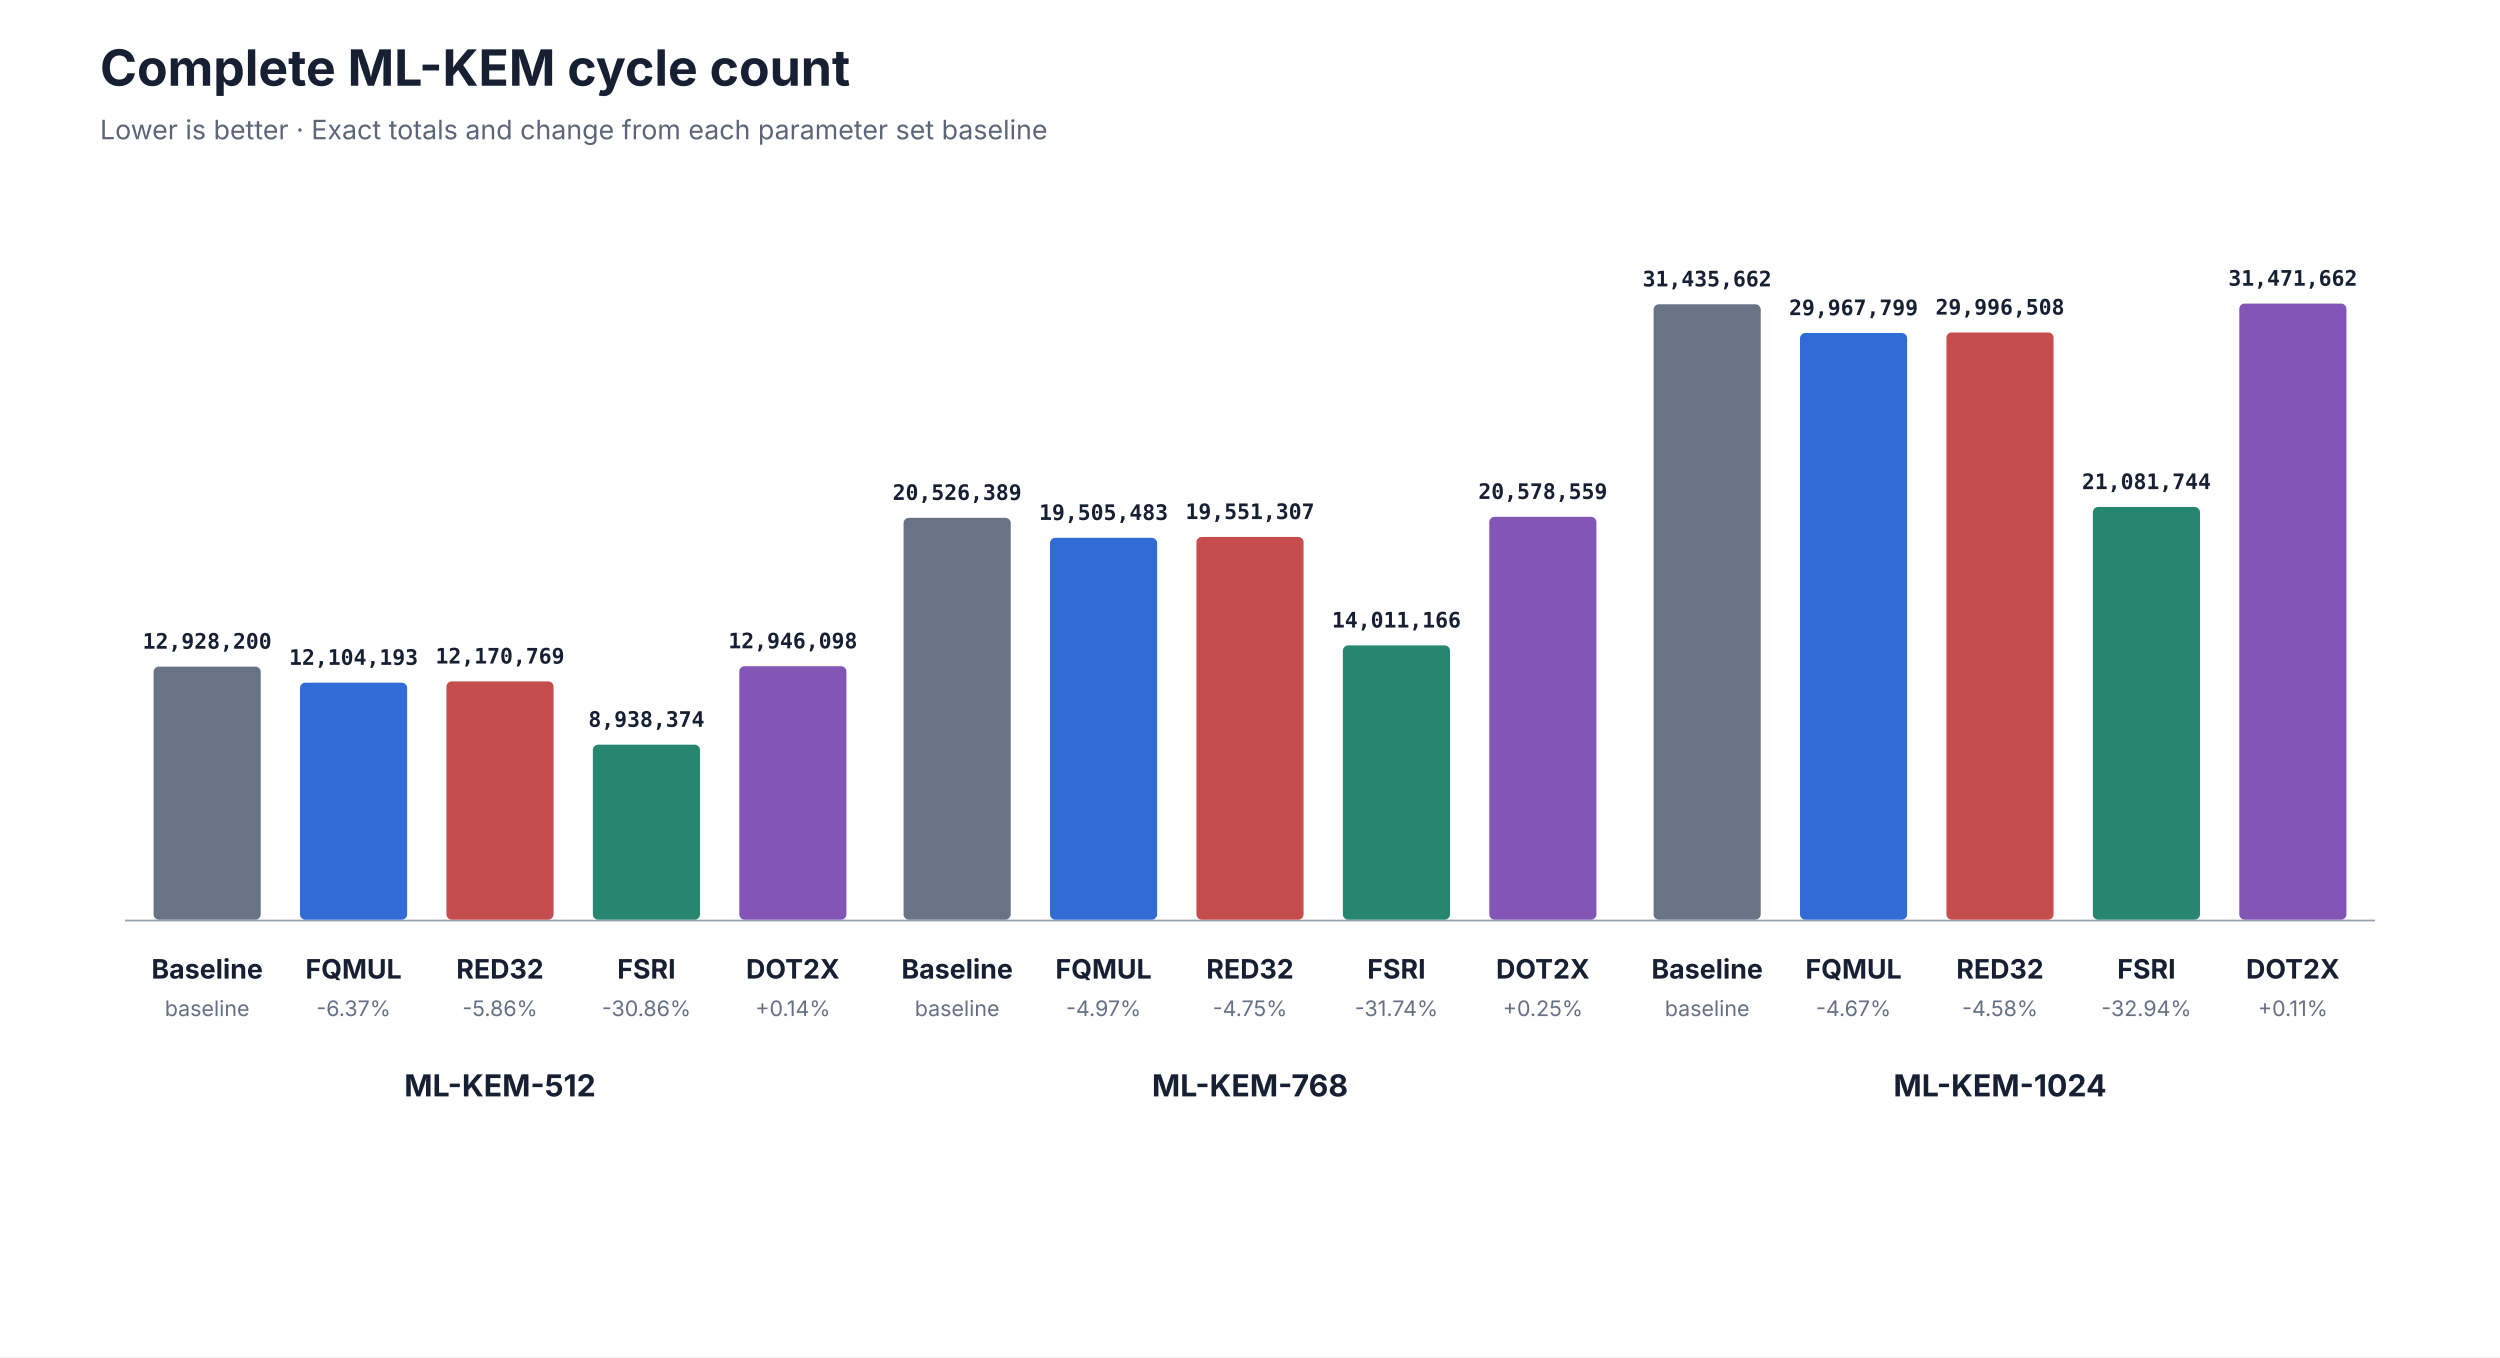
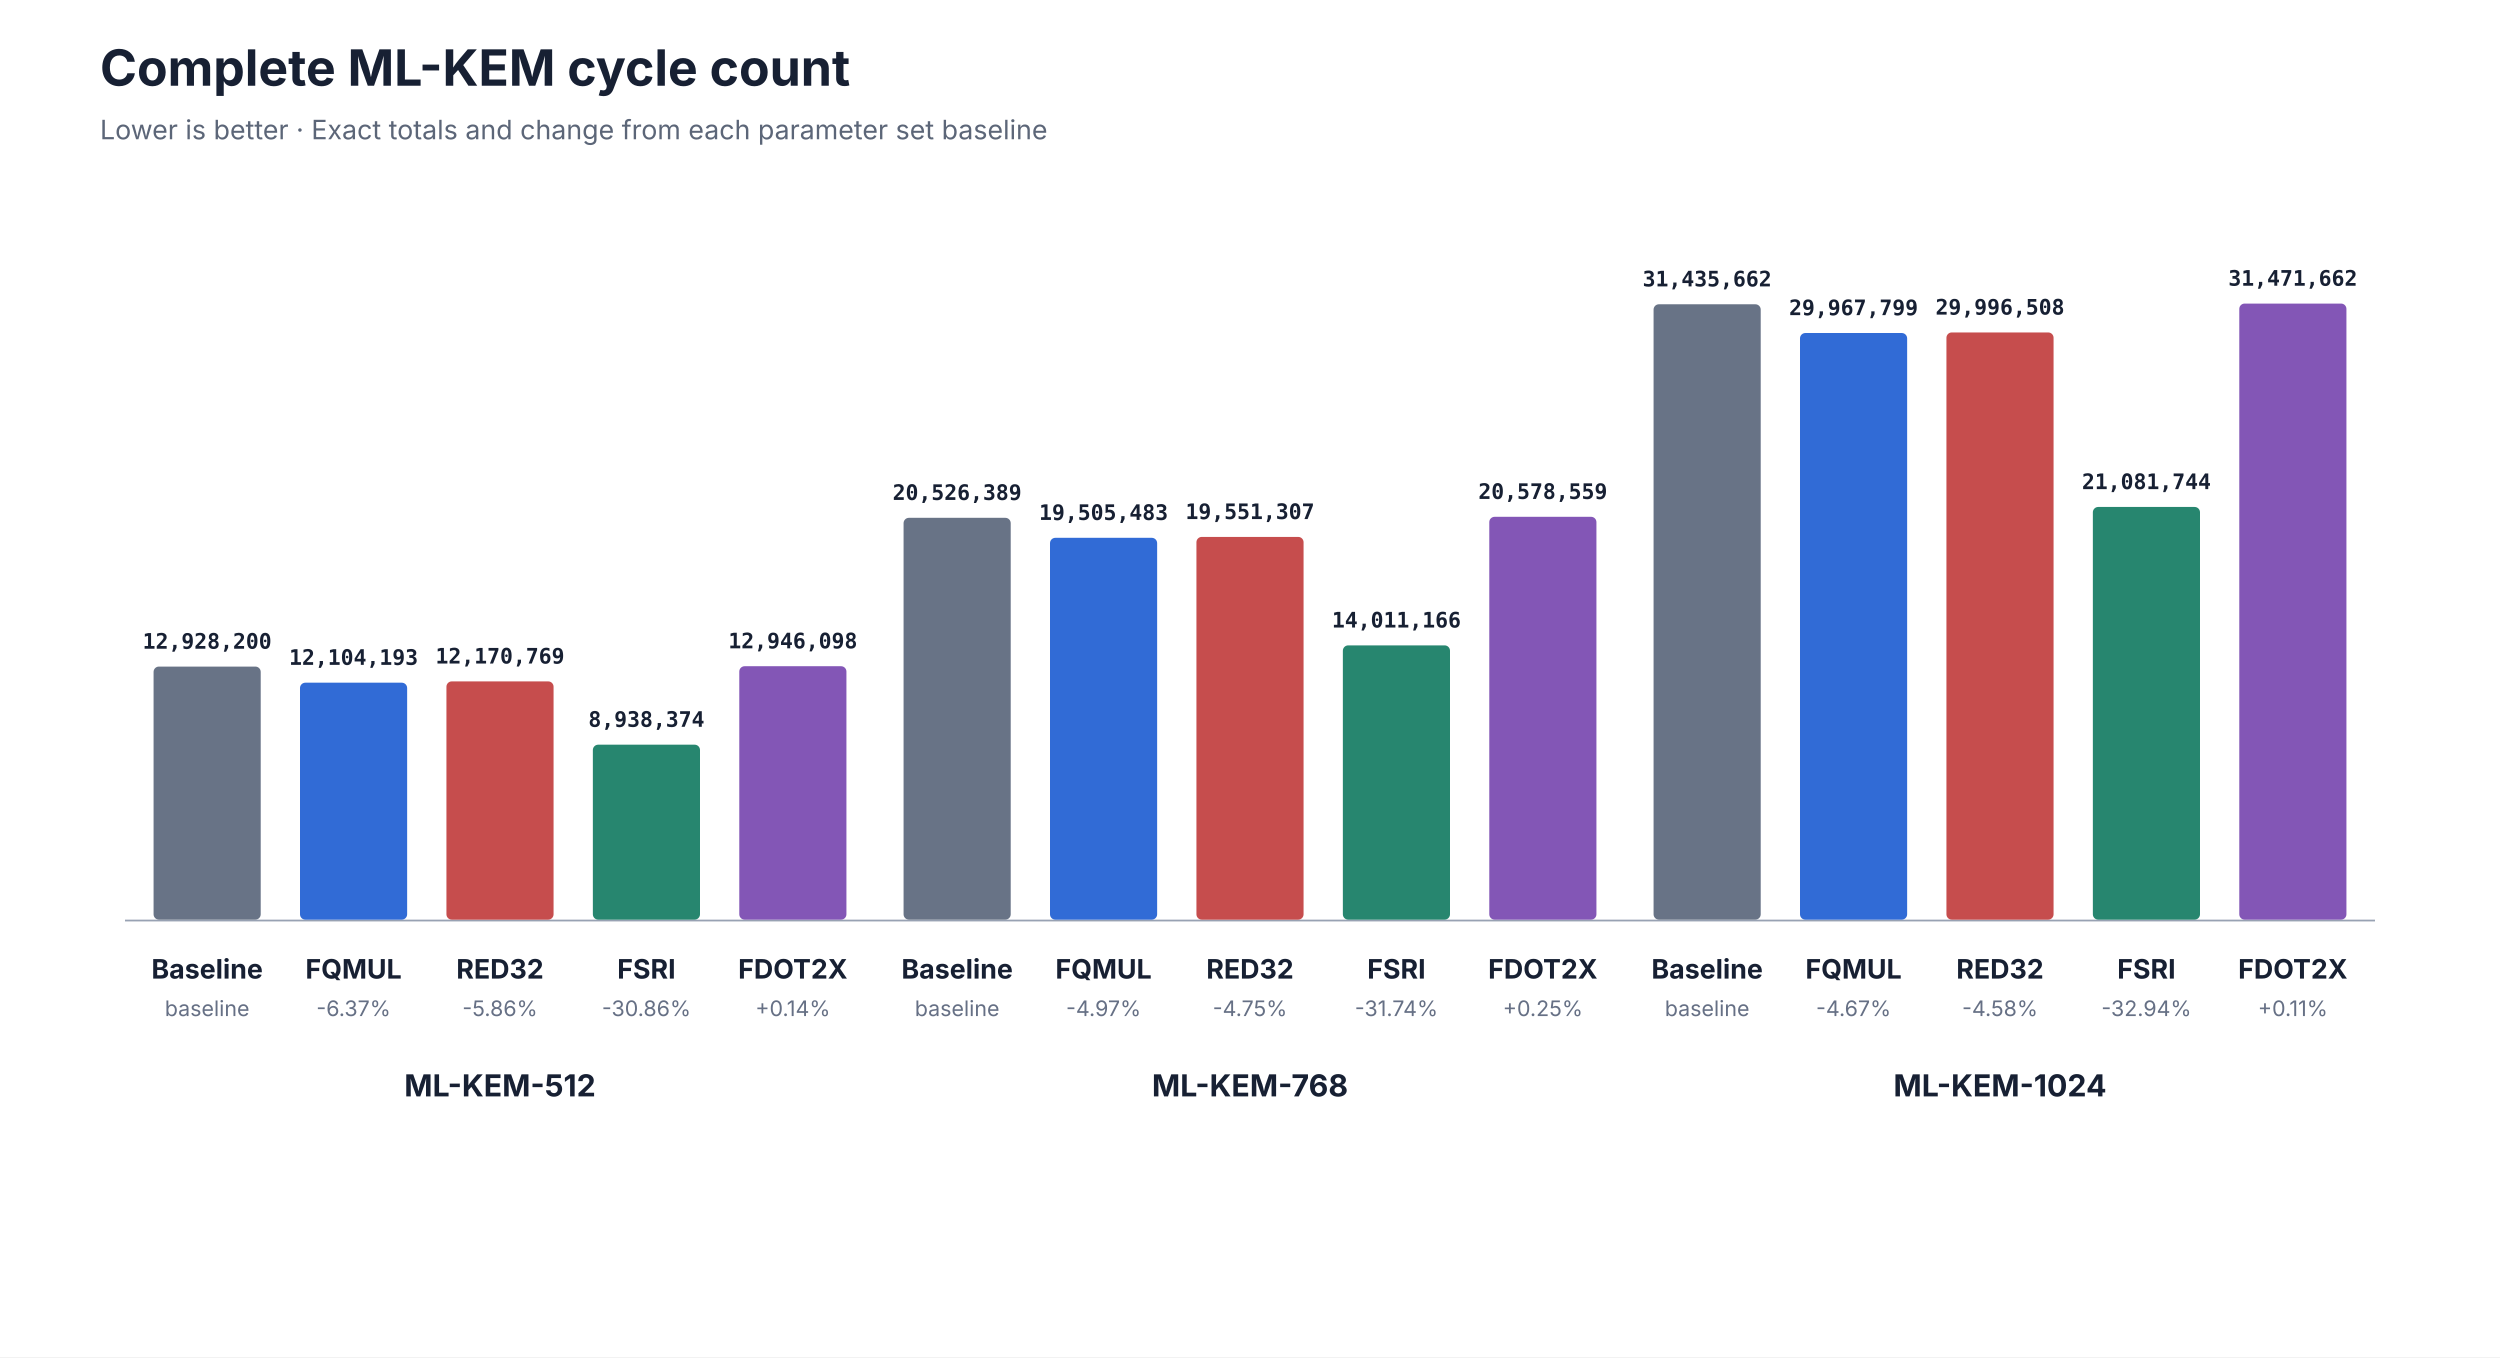
<svg xmlns="http://www.w3.org/2000/svg" width="1400" height="760" viewBox="0 0 1400 760" role="img" aria-labelledby="title desc">
  <rect width="1400" height="760" fill="white" />
  <style>text{font-family:system-ui,-apple-system,BlinkMacSystemFont,"Segoe UI",sans-serif;fill:#172033}.title{font-size:28px;font-weight:700}.subtitle{font-size:15px;fill:#5c6678}.variant{font-size:15px;font-weight:650}.group{font-size:17px;font-weight:650}.value{font-family:ui-monospace,"SFMono-Regular",Consolas,monospace;font-size:12px;font-weight:650}.change{font-size:12px;fill:#667085}.pending{font-size:12px;font-weight:650;fill:#8992a3;letter-spacing:.04em}.note{font-size:13px;fill:#667085}</style>
  <text x="56" y="48" class="title">Complete ML-KEM cycle count</text>
  <text x="56" y="78" class="subtitle">Lower is better · Exact totals and change from each parameter set baseline</text>
  <path d="M70 515.5H1330" stroke="#98a2b3" stroke-width="1" />
  <rect x="86.00" y="373.28" width="60.00" height="141.72" rx="3" fill="#687386" />
  <text x="116.00" y="363.28" text-anchor="middle" class="value">12,928,200</text>
  <text x="116.00" y="548" text-anchor="middle" class="variant">Baseline</text>
  <text x="116.00" y="569" text-anchor="middle" class="change">baseline</text>
  <rect x="168.00" y="382.31" width="60.00" height="132.69" rx="3" fill="#316bd6" />
  <text x="198.00" y="372.31" text-anchor="middle" class="value">12,104,193</text>
  <text x="198.00" y="548" text-anchor="middle" class="variant">FQMUL</text>
  <text x="198.00" y="569" text-anchor="middle" class="change">-6.37%</text>
  <rect x="250.00" y="381.58" width="60.00" height="133.42" rx="3" fill="#c64d4d" />
  <text x="280.00" y="371.58" text-anchor="middle" class="value">12,170,769</text>
  <text x="280.00" y="548" text-anchor="middle" class="variant">RED32</text>
  <text x="280.00" y="569" text-anchor="middle" class="change">-5.86%</text>
  <rect x="332.00" y="417.02" width="60.00" height="97.98" rx="3" fill="#27866f" />
  <text x="362.00" y="407.02" text-anchor="middle" class="value">8,938,374</text>
  <text x="362.00" y="548" text-anchor="middle" class="variant">FSRI</text>
  <text x="362.00" y="569" text-anchor="middle" class="change">-30.86%</text>
  <rect x="414.00" y="373.08" width="60.00" height="141.92" rx="3" fill="#8356b6" />
  <text x="444.00" y="363.08" text-anchor="middle" class="value">12,946,098</text>
-   <text x="444.00" y="548" text-anchor="middle" class="variant">DOT2X</text>
+   <text x="444.00" y="548" text-anchor="middle" class="variant">FDOT2X</text>
  <text x="444.00" y="569" text-anchor="middle" class="change">+0.14%</text>
  <text x="280.00" y="614" text-anchor="middle" class="group">ML-KEM-512</text>
  <rect x="506.00" y="289.98" width="60.00" height="225.02" rx="3" fill="#687386" />
  <text x="536.00" y="279.98" text-anchor="middle" class="value">20,526,389</text>
  <text x="536.00" y="548" text-anchor="middle" class="variant">Baseline</text>
  <text x="536.00" y="569" text-anchor="middle" class="change">baseline</text>
  <rect x="588.00" y="301.18" width="60.00" height="213.82" rx="3" fill="#316bd6" />
  <text x="618.00" y="291.18" text-anchor="middle" class="value">19,505,483</text>
  <text x="618.00" y="548" text-anchor="middle" class="variant">FQMUL</text>
  <text x="618.00" y="569" text-anchor="middle" class="change">-4.97%</text>
  <rect x="670.00" y="300.67" width="60.00" height="214.33" rx="3" fill="#c64d4d" />
  <text x="700.00" y="290.67" text-anchor="middle" class="value">19,551,307</text>
  <text x="700.00" y="548" text-anchor="middle" class="variant">RED32</text>
  <text x="700.00" y="569" text-anchor="middle" class="change">-4.75%</text>
  <rect x="752.00" y="361.41" width="60.00" height="153.59" rx="3" fill="#27866f" />
  <text x="782.00" y="351.41" text-anchor="middle" class="value">14,011,166</text>
  <text x="782.00" y="548" text-anchor="middle" class="variant">FSRI</text>
  <text x="782.00" y="569" text-anchor="middle" class="change">-31.74%</text>
  <rect x="834.00" y="289.41" width="60.00" height="225.59" rx="3" fill="#8356b6" />
  <text x="864.00" y="279.41" text-anchor="middle" class="value">20,578,559</text>
-   <text x="864.00" y="548" text-anchor="middle" class="variant">DOT2X</text>
+   <text x="864.00" y="548" text-anchor="middle" class="variant">FDOT2X</text>
  <text x="864.00" y="569" text-anchor="middle" class="change">+0.25%</text>
  <text x="700.00" y="614" text-anchor="middle" class="group">ML-KEM-768</text>
  <rect x="926.00" y="170.39" width="60.00" height="344.61" rx="3" fill="#687386" />
  <text x="956.00" y="160.39" text-anchor="middle" class="value">31,435,662</text>
  <text x="956.00" y="548" text-anchor="middle" class="variant">Baseline</text>
  <text x="956.00" y="569" text-anchor="middle" class="change">baseline</text>
  <rect x="1008.00" y="186.49" width="60.00" height="328.51" rx="3" fill="#316bd6" />
  <text x="1038.00" y="176.49" text-anchor="middle" class="value">29,967,799</text>
  <text x="1038.00" y="548" text-anchor="middle" class="variant">FQMUL</text>
  <text x="1038.00" y="569" text-anchor="middle" class="change">-4.67%</text>
  <rect x="1090.00" y="186.17" width="60.00" height="328.83" rx="3" fill="#c64d4d" />
  <text x="1120.00" y="176.17" text-anchor="middle" class="value">29,996,508</text>
  <text x="1120.00" y="548" text-anchor="middle" class="variant">RED32</text>
  <text x="1120.00" y="569" text-anchor="middle" class="change">-4.58%</text>
  <rect x="1172.00" y="283.90" width="60.00" height="231.10" rx="3" fill="#27866f" />
  <text x="1202.00" y="273.90" text-anchor="middle" class="value">21,081,744</text>
  <text x="1202.00" y="548" text-anchor="middle" class="variant">FSRI</text>
  <text x="1202.00" y="569" text-anchor="middle" class="change">-32.94%</text>
  <rect x="1254.00" y="170.00" width="60.00" height="345.00" rx="3" fill="#8356b6" />
  <text x="1284.00" y="160.00" text-anchor="middle" class="value">31,471,662</text>
-   <text x="1284.00" y="548" text-anchor="middle" class="variant">DOT2X</text>
+   <text x="1284.00" y="548" text-anchor="middle" class="variant">FDOT2X</text>
  <text x="1284.00" y="569" text-anchor="middle" class="change">+0.11%</text>
  <text x="1120.00" y="614" text-anchor="middle" class="group">ML-KEM-1024</text>
</svg>
